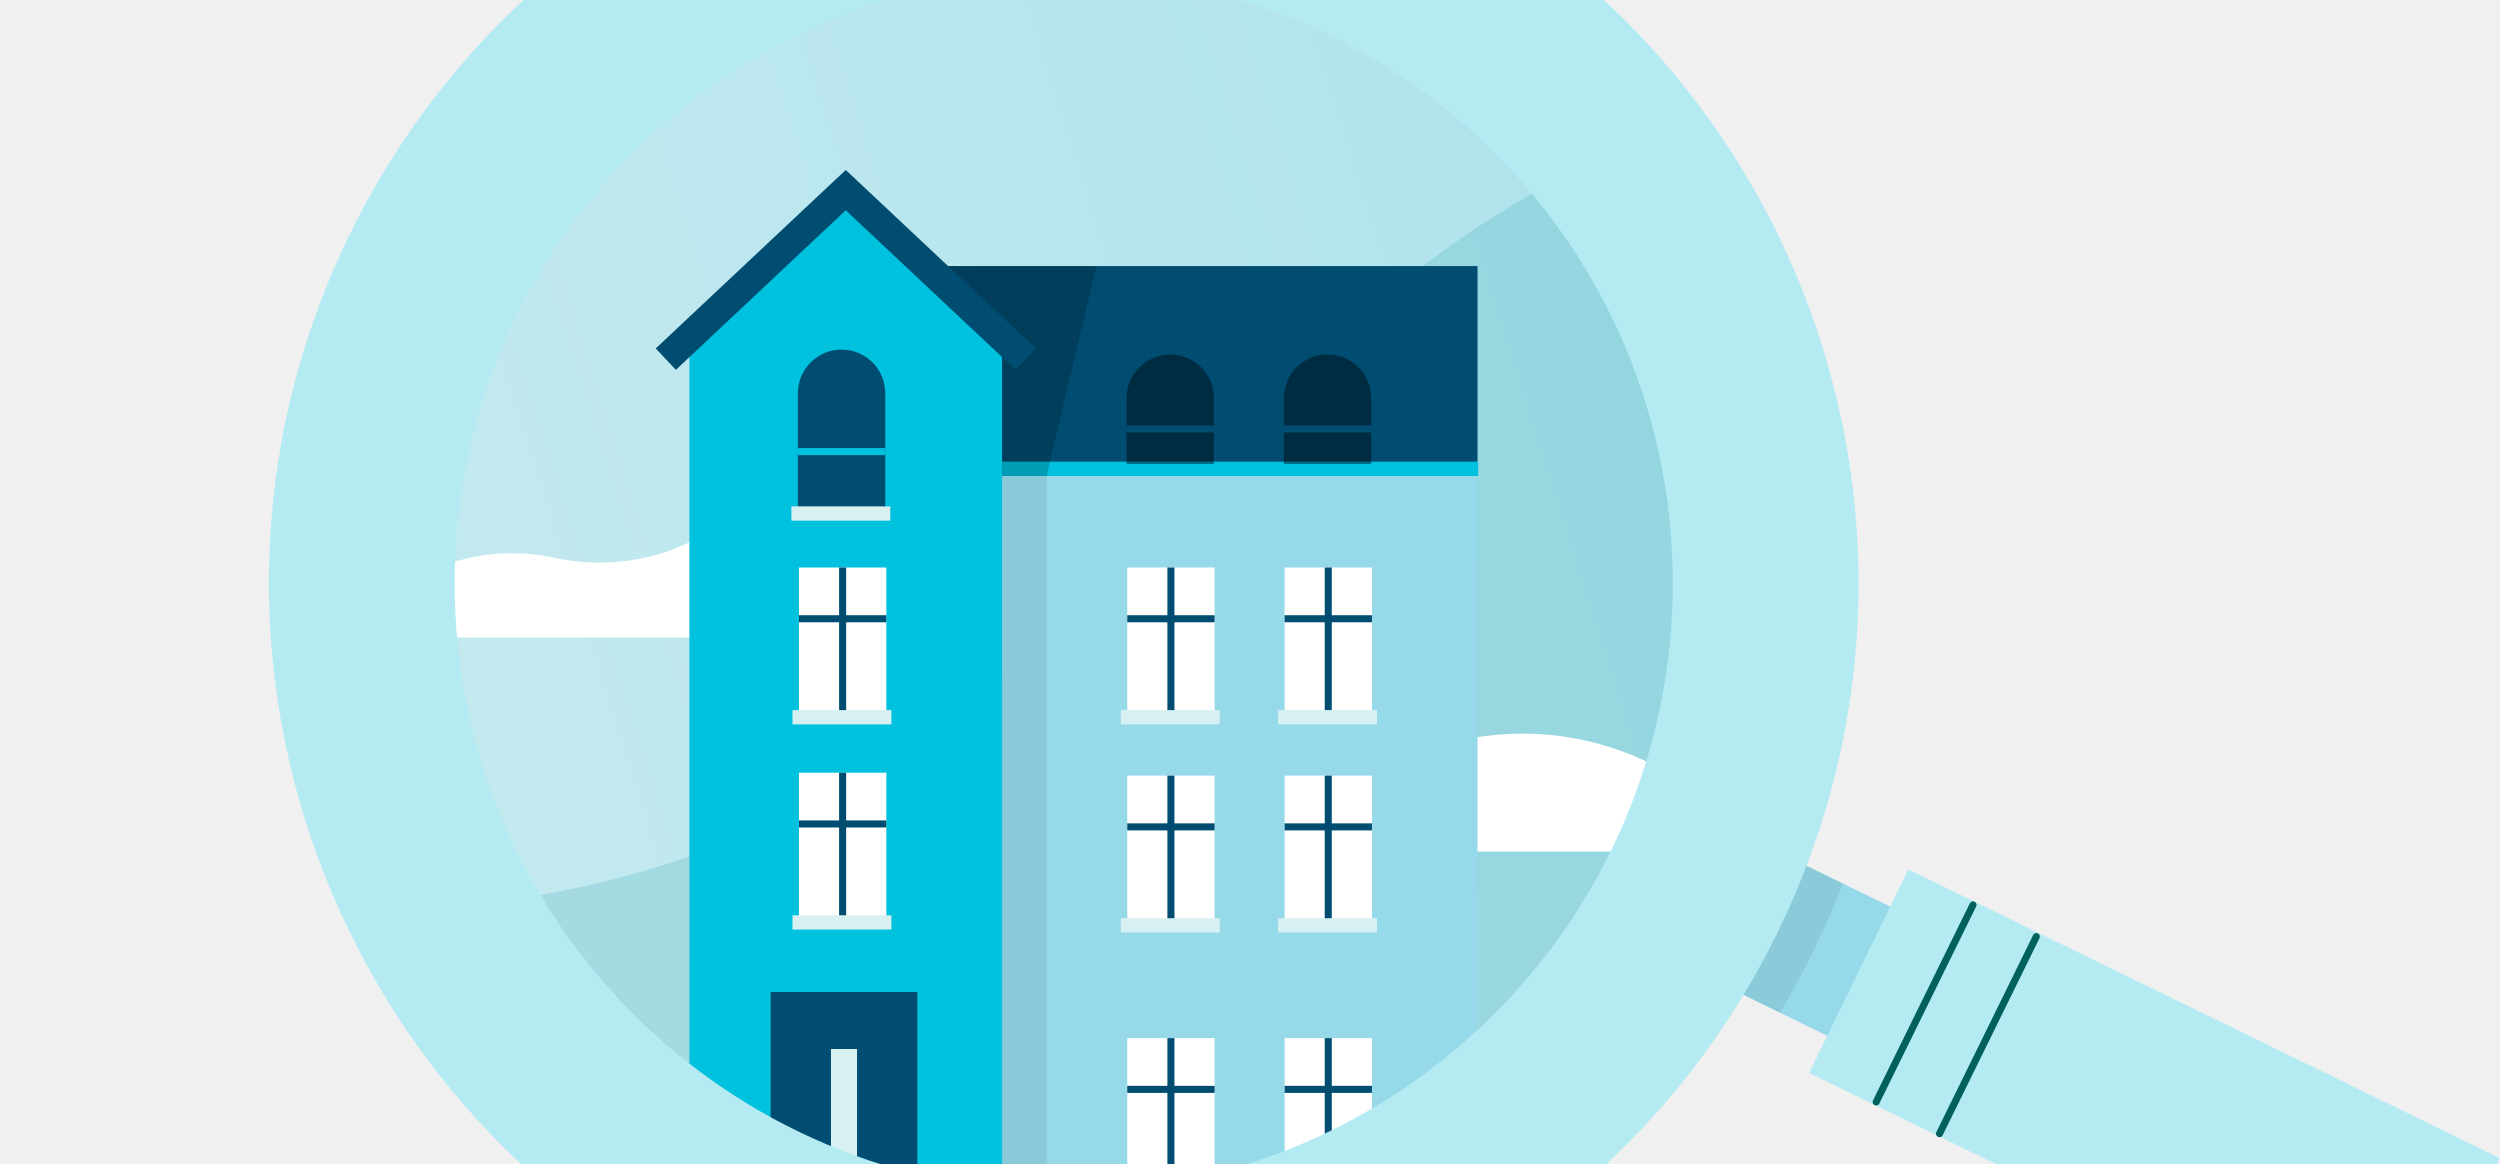
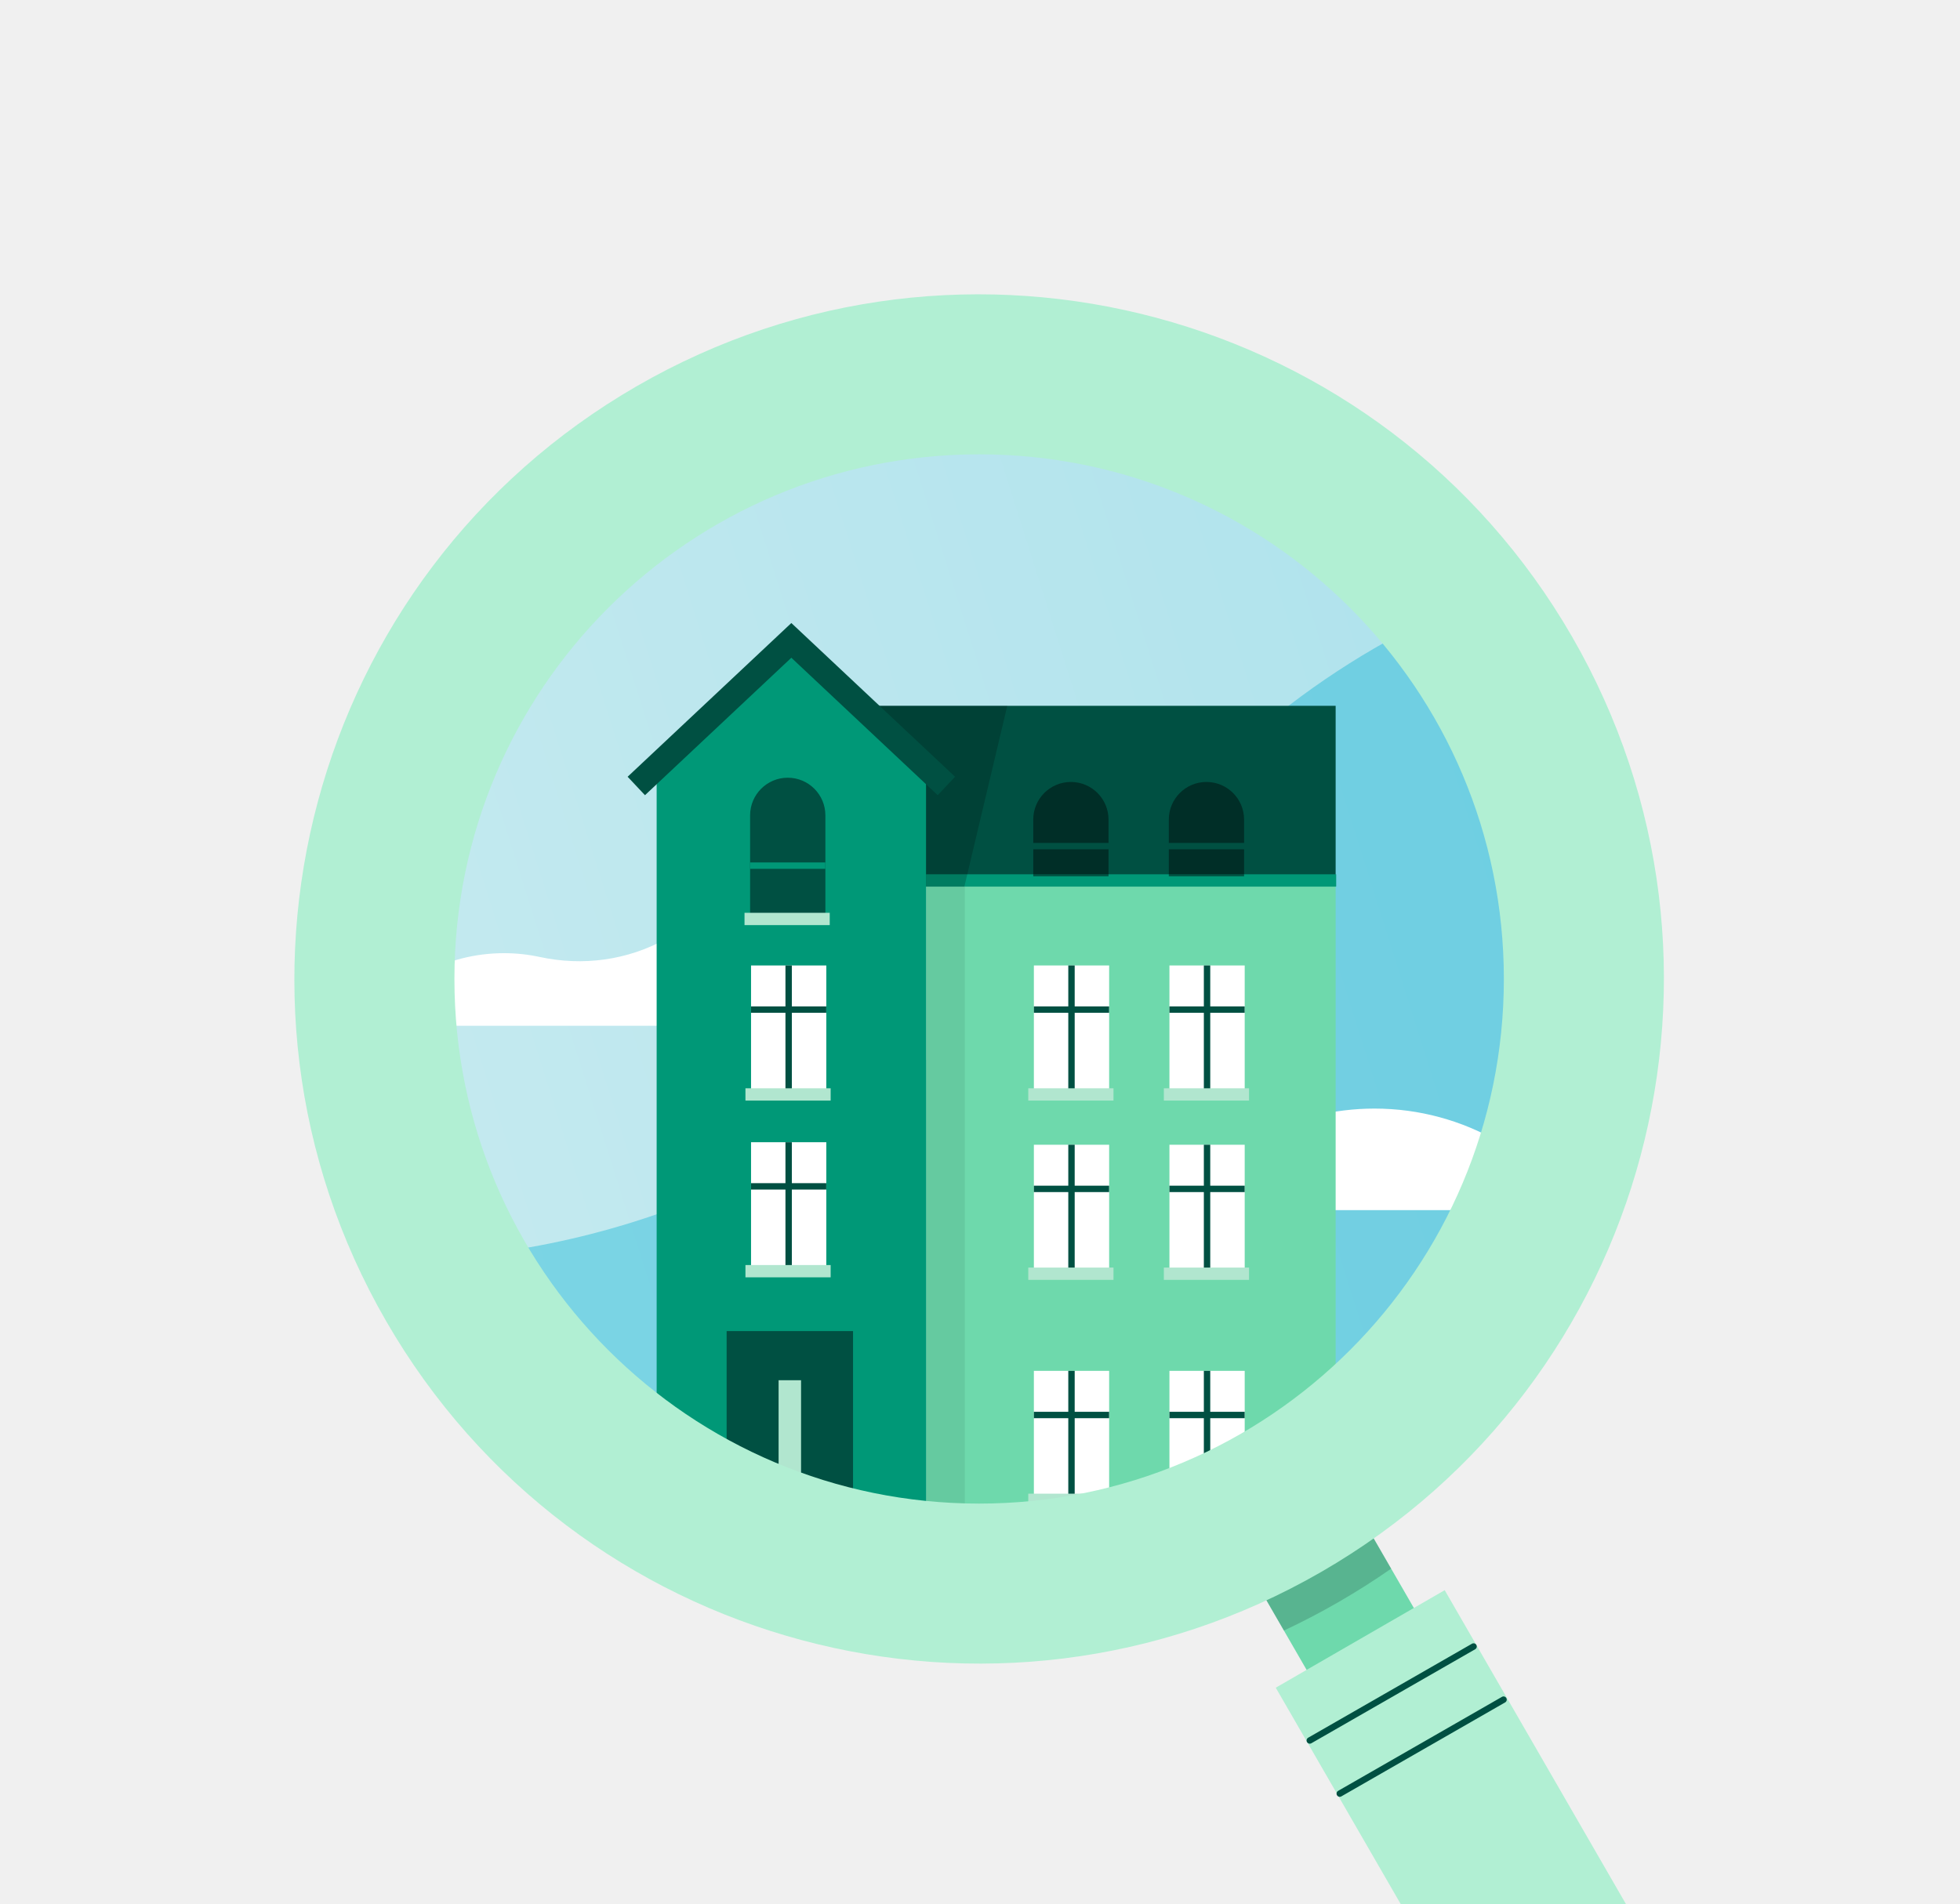
- <svg xmlns="http://www.w3.org/2000/svg" width="709" height="330" viewBox="0 0 709 330" fill="none">
-   <rect x="473.448" y="271.909" width="40.763" height="72.095" transform="rotate(-63.9838 473.448 271.909)" fill="#96DAEA" />
-   <rect x="513.061" y="304.292" width="64.213" height="186.598" transform="rotate(-63.9838 513.061 304.292)" fill="#B4EBF3" />
+ <svg xmlns="http://www.w3.org/2000/svg" width="525" height="510" viewBox="0 0 525 510" fill="none">
+   <rect x="329.722" y="412.271" width="33.17" height="58.666" transform="rotate(-30 329.722 412.271)" fill="#6ED9AC" />
+   <rect x="341.721" y="452.138" width="52.251" height="113.161" transform="rotate(-30 341.721 452.138)" fill="#B1EFD3" />
  <g style="mix-blend-mode:multiply">
-     <path fill-rule="evenodd" clip-rule="evenodd" d="M522.651 250.567C520.219 256.855 517.5 263.092 514.489 269.263C511.477 275.433 508.233 281.414 504.772 287.2L473.446 271.91L491.326 235.277L522.651 250.567Z" fill="#EDEDED" />
+     <path fill-rule="evenodd" clip-rule="evenodd" d="M372.629 420.25C368.128 423.387 363.456 426.359 358.618 429.152C353.779 431.946 348.87 434.505 343.903 436.835L329.721 412.271L358.447 395.686L372.629 420.25Z" fill="#CDD4D5" />
  </g>
-   <circle cx="301.673" cy="165.39" r="225.373" transform="rotate(-63.9838 301.673 165.39)" fill="#B4EBF3" />
-   <mask id="mask0_251_8815" style="mask-type:alpha" maskUnits="userSpaceOnUse" x="128" y="-8" width="347" height="347">
-     <circle cx="301.673" cy="165.39" r="172.724" fill="#D9D9D9" />
+   <circle cx="262.269" cy="262.269" r="183.391" transform="rotate(-30 262.269 262.269)" fill="#B1EFD3" />
+   <mask id="mask0_1491_24583" style="mask-type:alpha" maskUnits="userSpaceOnUse" x="121" y="121" width="282" height="282">
+     <circle cx="262.269" cy="262.269" r="140.549" fill="#D9D9D9" />
  </mask>
-   <g mask="url(#mask0_251_8815)">
-     <rect width="902.968" height="391.286" transform="matrix(-1 0 0 1 506.755 -22.864)" fill="url(#paint0_linear_251_8815)" />
+   <g mask="url(#mask0_1491_24583)">
+     <rect width="734.766" height="318.399" transform="matrix(-1 0 0 1 429.149 109.082)" fill="url(#paint0_linear_1491_24583)" />
    <g style="mix-blend-mode:multiply">
-       <path fill-rule="evenodd" clip-rule="evenodd" d="M506.754 26.98C457.081 38.294 411.242 63.684 375.047 100.704L302.082 175.333C250.426 228.167 179.654 257.951 105.762 257.951C25.926 257.951 -49.956 292.701 -102.112 353.146L-115.292 368.421H506.754V26.98Z" fill="#D7F0F1" />
+       <path fill-rule="evenodd" clip-rule="evenodd" d="M429.15 149.641C388.73 158.848 351.429 179.508 321.977 209.633L262.604 270.359C220.569 313.352 162.981 337.587 102.854 337.587C37.889 337.587 -23.858 365.865 -66.299 415.05L-77.023 427.48H429.15V149.641Z" fill="#A1E8F3" />
    </g>
-     <path fill-rule="evenodd" clip-rule="evenodd" d="M269.436 180.803H99.392C109.521 166.366 126.284 156.898 145.263 156.898C149.297 156.898 153.232 157.324 157.025 158.147C171.231 161.213 185.948 159.254 198.648 152.185C214.345 143.441 232.415 138.458 251.664 138.458C257.716 138.458 263.64 138.955 269.421 139.906V180.789L269.436 180.803Z" fill="white" />
-     <path fill-rule="evenodd" clip-rule="evenodd" d="M548.809 241.488C541.026 230.087 528.156 222.615 513.566 222.615C510.462 222.615 507.438 222.955 504.523 223.602C493.607 226.019 482.303 224.477 472.546 218.896C460.491 211.997 446.608 208.063 431.824 208.063C404.844 208.063 380.86 221.16 365.523 241.488H548.809Z" fill="white" />
-     <path d="M483.078 285.199C483.414 283.345 483.458 281.389 483.209 279.375C482.099 270.879 475.189 264.12 466.672 263.186C455.307 261.931 445.695 270.791 445.695 281.9C445.695 283.141 445.812 284.353 446.045 285.52C447.126 291.053 445.519 296.746 441.853 301.023C437.09 306.585 434.329 313.927 434.724 321.927C435.469 336.875 447.448 349.122 462.378 350.159C479.835 351.385 494.37 337.59 494.37 320.409C494.37 313.037 491.697 306.293 487.256 301.096C483.501 296.702 482.055 290.892 483.063 285.199H483.078Z" fill="#00C1DE" />
-     <path d="M464.527 302.672V368.42" stroke="#06262D" stroke-width="2" stroke-linejoin="round" />
-     <path d="M452.838 311.431L464.525 323.095" stroke="#06262D" stroke-width="2" stroke-linejoin="round" />
-     <path d="M464.729 333.05L477.935 319.854" stroke="#06262D" stroke-width="2" stroke-linejoin="round" />
+     <path fill-rule="evenodd" clip-rule="evenodd" d="M236.037 274.811H97.669C105.911 263.063 119.551 255.359 134.995 255.359C138.278 255.359 141.48 255.705 144.566 256.375C156.126 258.87 168.101 257.276 178.436 251.524C191.209 244.408 205.913 240.354 221.576 240.354C226.5 240.354 231.321 240.758 236.026 241.532V274.799L236.037 274.811Z" fill="white" />
+     <path fill-rule="evenodd" clip-rule="evenodd" d="M463.371 324.192C457.037 314.914 446.564 308.834 434.692 308.834C432.166 308.834 429.706 309.111 427.334 309.637C418.451 311.604 409.253 310.349 401.313 305.808C391.504 300.194 380.207 296.993 368.177 296.993C346.223 296.993 326.706 307.65 314.227 324.192H463.371Z" fill="white" />
+     <path d="M409.882 359.76C410.156 358.252 410.192 356.66 409.989 355.021C409.086 348.107 403.463 342.608 396.533 341.847C387.285 340.826 379.463 348.036 379.463 357.076C379.463 358.085 379.558 359.071 379.748 360.021C380.628 364.523 379.32 369.156 376.337 372.636C372.461 377.162 370.215 383.137 370.536 389.646C371.142 401.81 380.889 411.776 393.038 412.619C407.243 413.617 419.071 402.392 419.071 388.411C419.071 382.412 416.896 376.924 413.282 372.696C410.227 369.12 409.05 364.393 409.871 359.76H409.882Z" fill="#009877" />
+     <path d="M394.787 373.978V427.479" stroke="#06262D" stroke-width="1.713" stroke-linejoin="round" />
+     <path d="M385.276 381.106L394.786 390.597" stroke="#06262D" stroke-width="1.713" stroke-linejoin="round" />
+     <path d="M394.952 398.698L405.698 387.959" stroke="#06262D" stroke-width="1.713" stroke-linejoin="round" />
    <g style="mix-blend-mode:multiply" opacity="0.4">
-       <path d="M296.96 134.975H284.192V368.391H296.96V134.975Z" fill="#676C6E" />
+       <path d="M258.433 237.519H248.044V427.456H258.433V237.519Z" fill="#6A7D81" />
    </g>
-     <path d="M419.028 134.975H284.192V368.391H419.028V134.975Z" fill="#96DAEA" />
-     <path d="M344.468 160.943H319.692V201.939H344.468V160.943Z" fill="white" />
-     <path d="M319.691 175.478H344.453" stroke="#004D71" stroke-width="2" stroke-miterlimit="10" />
-     <path d="M332.072 160.943L332.072 201.939" stroke="#004D71" stroke-width="2" stroke-miterlimit="10" />
-     <path d="M345.9 201.381H317.852V205.43H345.9V201.381Z" fill="#D7F0F1" />
-     <path d="M344.468 219.969H319.692V260.964H344.468V219.969Z" fill="white" />
-     <path d="M319.691 234.503H344.453" stroke="#004D71" stroke-width="2" stroke-miterlimit="10" />
-     <path d="M332.072 219.969L332.072 260.964" stroke="#004D71" stroke-width="2" stroke-miterlimit="10" />
-     <path d="M345.9 260.406H317.852V264.455H345.9V260.406Z" fill="#D7F0F1" />
-     <path d="M389.091 160.943H364.315V201.939H389.091V160.943Z" fill="white" />
-     <path d="M389.091 219.969H364.315V260.965H389.091V219.969Z" fill="white" />
-     <path d="M364.315 175.478H389.077" stroke="#004D71" stroke-width="2" stroke-miterlimit="10" />
-     <path d="M364.315 234.504H389.077" stroke="#004D71" stroke-width="2" stroke-miterlimit="10" />
-     <path d="M376.694 160.943L376.694 201.939" stroke="#004D71" stroke-width="2" stroke-miterlimit="10" />
-     <path d="M376.694 219.969L376.694 260.965" stroke="#004D71" stroke-width="2" stroke-miterlimit="10" />
-     <path d="M390.524 201.381H362.476V205.43H390.524V201.381Z" fill="#D7F0F1" />
-     <path d="M390.524 260.407H362.476V264.456H390.524V260.407Z" fill="#D7F0F1" />
-     <path d="M419.027 75.461H256.479V134.975H419.027V75.461Z" fill="#004D71" />
-     <path d="M419.206 130.926H284.192V134.975H419.206V130.926Z" fill="#00C1DE" />
+     <path d="M357.763 237.519H248.044V427.456H357.763V237.519Z" fill="#6ED9AC" />
+     <path d="M297.092 258.65H276.931V292.01H297.092V258.65Z" fill="white" />
+     <path d="M276.931 270.478H297.08" stroke="#005042" stroke-width="1.713" stroke-miterlimit="10" />
+     <path d="M287.005 258.65L287.005 292.01" stroke="#005042" stroke-width="1.713" stroke-miterlimit="10" />
+     <path d="M298.257 291.556H275.433V294.85H298.257V291.556Z" fill="#B1E6CF" />
+     <path d="M297.092 306.681H276.931V340.04H297.092V306.681Z" fill="white" />
+     <path d="M276.931 318.508H297.08" stroke="#005042" stroke-width="1.713" stroke-miterlimit="10" />
+     <path d="M287.005 306.681L287.005 340.04" stroke="#005042" stroke-width="1.713" stroke-miterlimit="10" />
+     <path d="M298.257 339.586H275.433V342.88H298.257V339.586Z" fill="#B1E6CF" />
+     <path d="M333.402 258.651H313.242V292.01H333.402V258.651Z" fill="white" />
+     <path d="M333.402 306.681H313.242V340.04H333.402V306.681Z" fill="white" />
+     <path d="M313.242 270.478H333.391" stroke="#005042" stroke-width="1.713" stroke-miterlimit="10" />
+     <path d="M313.242 318.508H333.391" stroke="#005042" stroke-width="1.713" stroke-miterlimit="10" />
+     <path d="M323.316 258.651L323.316 292.01" stroke="#005042" stroke-width="1.713" stroke-miterlimit="10" />
+     <path d="M323.316 306.681L323.316 340.04" stroke="#005042" stroke-width="1.713" stroke-miterlimit="10" />
+     <path d="M334.568 291.556H311.744V294.85H334.568V291.556Z" fill="#B1E6CF" />
+     <path d="M334.568 339.586H311.744V342.881H334.568V339.586Z" fill="#B1E6CF" />
+     <path d="M357.762 189.092H225.493V237.52H357.762V189.092Z" fill="#005042" />
+     <path d="M357.908 234.225H248.044V237.519H357.908V234.225Z" fill="#009877" />
    <g style="mix-blend-mode:multiply" opacity="0.4">
-       <path d="M296.96 134.975H284.192V368.391H296.96V134.975Z" fill="#CFD2D3" />
+       <path d="M258.433 237.519H248.044V427.456H258.433V237.519Z" fill="#CDD4D5" />
    </g>
    <g style="mix-blend-mode:multiply" opacity="0.4">
-       <path d="M296.812 134.975H259.093V75.461H310.934L296.812 134.975Z" fill="#878787" />
+       <path d="M258.314 237.52H227.621V189.092H269.805L258.314 237.52Z" fill="#878787" />
    </g>
-     <path d="M284.192 368.391H195.519V95.922L239.855 54.29L284.192 95.922V368.391Z" fill="#00C1DE" />
-     <path d="M251.367 160.943H226.591V201.939H251.367V160.943Z" fill="white" />
-     <path d="M251.367 219.137H226.591V260.133H251.367V219.137Z" fill="white" />
-     <path d="M226.591 175.478H251.353" stroke="#004D71" stroke-width="2" stroke-miterlimit="10" />
-     <path d="M226.591 233.672H251.353" stroke="#004D71" stroke-width="2" stroke-miterlimit="10" />
-     <path d="M238.971 160.943L238.971 201.939" stroke="#004D71" stroke-width="2" stroke-miterlimit="10" />
-     <path d="M238.971 219.137L238.971 260.133" stroke="#004D71" stroke-width="2" stroke-miterlimit="10" />
-     <path d="M252.798 201.381H224.749V205.43H252.798V201.381Z" fill="#D7F0F1" />
-     <path d="M252.798 259.575H224.749V263.624H252.798V259.575Z" fill="#D7F0F1" />
-     <path d="M260.163 281.32H218.556V360.439H260.163V281.32Z" fill="#004D71" />
-     <path d="M243.054 297.499H235.662V331.366H243.054V297.499Z" fill="#D7F0F1" />
-     <path d="M288.035 104.886L239.856 59.633L191.678 104.886L185.966 98.813L239.856 48.203L293.747 98.813L288.035 104.886Z" fill="#004D71" />
-     <path d="M251.056 144.167V111.521C251.056 104.679 245.51 99.133 238.668 99.133C231.827 99.133 226.28 104.679 226.28 111.521V144.167H251.056Z" fill="#004D71" />
-     <path d="M226.28 128.08H251.042" stroke="#00C1DE" stroke-width="2" stroke-miterlimit="10" />
-     <path d="M252.49 143.609H224.441V147.658H252.49V143.609Z" fill="#D7F0F1" />
+     <path d="M248.045 427.456H175.889V205.741L211.967 171.864L248.045 205.741V427.456Z" fill="#009877" />
+     <path d="M221.334 258.651H201.173V292.01H221.334V258.651Z" fill="white" />
+     <path d="M221.334 306.004H201.173V339.363H221.334V306.004Z" fill="white" />
+     <path d="M201.173 270.478H221.322" stroke="#005042" stroke-width="1.713" stroke-miterlimit="10" />
+     <path d="M201.173 317.831H221.322" stroke="#005042" stroke-width="1.713" stroke-miterlimit="10" />
+     <path d="M211.246 258.651L211.246 292.01" stroke="#005042" stroke-width="1.713" stroke-miterlimit="10" />
+     <path d="M211.246 306.004L211.246 339.363" stroke="#005042" stroke-width="1.713" stroke-miterlimit="10" />
+     <path d="M222.498 291.556H199.674V294.85H222.498V291.556Z" fill="#B1E6CF" />
+     <path d="M222.498 338.909H199.674V342.204H222.498V338.909Z" fill="#B1E6CF" />
+     <path d="M228.491 356.604H194.634V420.985H228.491V356.604Z" fill="#005042" />
+     <path d="M214.57 369.769H208.555V397.327H214.57V369.769Z" fill="#B1E6CF" />
+     <path d="M251.171 213.035L211.967 176.212L172.763 213.035L168.115 208.094L211.967 166.911L255.819 208.094L251.171 213.035Z" fill="#005042" />
+     <path d="M221.083 244.999V218.434C221.083 212.867 216.57 208.354 211.003 208.354C205.435 208.354 200.922 212.867 200.922 218.434V244.999H221.083Z" fill="#005042" />
+     <path d="M200.922 231.909H221.072" stroke="#009877" stroke-width="1.713" stroke-miterlimit="10" />
+     <path d="M222.249 244.545H199.425V247.84H222.249V244.545Z" fill="#B1E6CF" />
    <g style="mix-blend-mode:multiply" opacity="0.5">
-       <path d="M344.263 131.601V112.917C344.263 106.075 338.717 100.529 331.875 100.529C325.034 100.529 319.487 106.075 319.487 112.917V131.601H344.263Z" fill="#06262D" />
+       <path d="M296.925 234.774V219.57C296.925 214.003 292.412 209.49 286.845 209.49C281.278 209.49 276.765 214.003 276.765 219.57V234.774H296.925Z" fill="#06262D" />
    </g>
    <g style="mix-blend-mode:multiply" opacity="0.5">
-       <path d="M388.886 131.601V112.917C388.886 106.075 383.34 100.529 376.498 100.529C369.657 100.529 364.11 106.075 364.11 112.917V131.601H388.886Z" fill="#06262D" />
+       <path d="M333.236 234.774V219.57C333.236 214.003 328.723 209.49 323.156 209.49C317.589 209.49 313.076 214.003 313.076 219.57V234.774H333.236Z" fill="#06262D" />
    </g>
-     <path d="M317.852 121.65L344.707 121.65" stroke="#004D71" stroke-width="2" stroke-miterlimit="10" />
-     <path d="M363.929 121.65H390.525" stroke="#004D71" stroke-width="2" stroke-miterlimit="10" />
-     <path d="M344.468 294.412H319.692V335.408H344.468V294.412Z" fill="white" />
-     <path d="M319.691 308.947H344.453" stroke="#004D71" stroke-width="2" stroke-miterlimit="10" />
-     <path d="M332.072 294.412L332.072 335.408" stroke="#004D71" stroke-width="2" stroke-miterlimit="10" />
-     <path d="M389.091 294.412H364.315V335.408H389.091V294.412Z" fill="white" />
-     <path d="M364.315 308.946H389.077" stroke="#004D71" stroke-width="2" stroke-miterlimit="10" />
-     <path d="M376.694 294.412L376.694 335.408" stroke="#004D71" stroke-width="2" stroke-miterlimit="10" />
+     <path d="M275.433 226.677L297.286 226.677" stroke="#005042" stroke-width="1.713" stroke-miterlimit="10" />
+     <path d="M312.926 226.677H334.568" stroke="#005042" stroke-width="1.713" stroke-miterlimit="10" />
+     <path d="M297.092 367.257H276.931V400.616H297.092V367.257Z" fill="white" />
+     <path d="M276.931 379.084H297.08" stroke="#005042" stroke-width="1.713" stroke-miterlimit="10" />
+     <path d="M287.005 367.257L287.005 400.616" stroke="#005042" stroke-width="1.713" stroke-miterlimit="10" />
+     <path d="M298.257 400.162H275.433V403.457H298.257V400.162Z" fill="#B1E6CF" />
+     <path d="M333.402 367.257H313.242V400.616H333.402V367.257Z" fill="white" />
+     <path d="M313.242 379.084H333.391" stroke="#005042" stroke-width="1.713" stroke-miterlimit="10" />
+     <path d="M323.316 367.257L323.316 400.616" stroke="#005042" stroke-width="1.713" stroke-miterlimit="10" />
+     <path d="M334.568 400.162H311.744V403.457H334.568V400.162Z" fill="#B1E6CF" />
  </g>
-   <line x1="532.084" y1="312.515" x2="559.54" y2="256.629" stroke="#00615C" stroke-width="2" stroke-linecap="round" />
-   <line x1="550.044" y1="321.508" x2="577.5" y2="265.622" stroke="#00615C" stroke-width="2" stroke-linecap="round" />
+   <line x1="350.834" y1="466.281" x2="394.704" y2="441.103" stroke="#005042" stroke-width="1.713" stroke-linecap="round" />
+   <line x1="358.862" y1="480.518" x2="402.732" y2="455.34" stroke="#005042" stroke-width="1.713" stroke-linecap="round" />
  <defs>
-     <linearGradient id="paint0_linear_251_8815" x1="-522.342" y1="294.882" x2="792.59" y2="710.015" gradientUnits="userSpaceOnUse">
+     <linearGradient id="paint0_linear_1491_24583" x1="-425.042" y1="239.953" x2="644.949" y2="577.755" gradientUnits="userSpaceOnUse">
      <stop stop-color="#96DAEA" />
      <stop offset="0.875" stop-color="#D7F0F1" />
    </linearGradient>
  </defs>
</svg>
